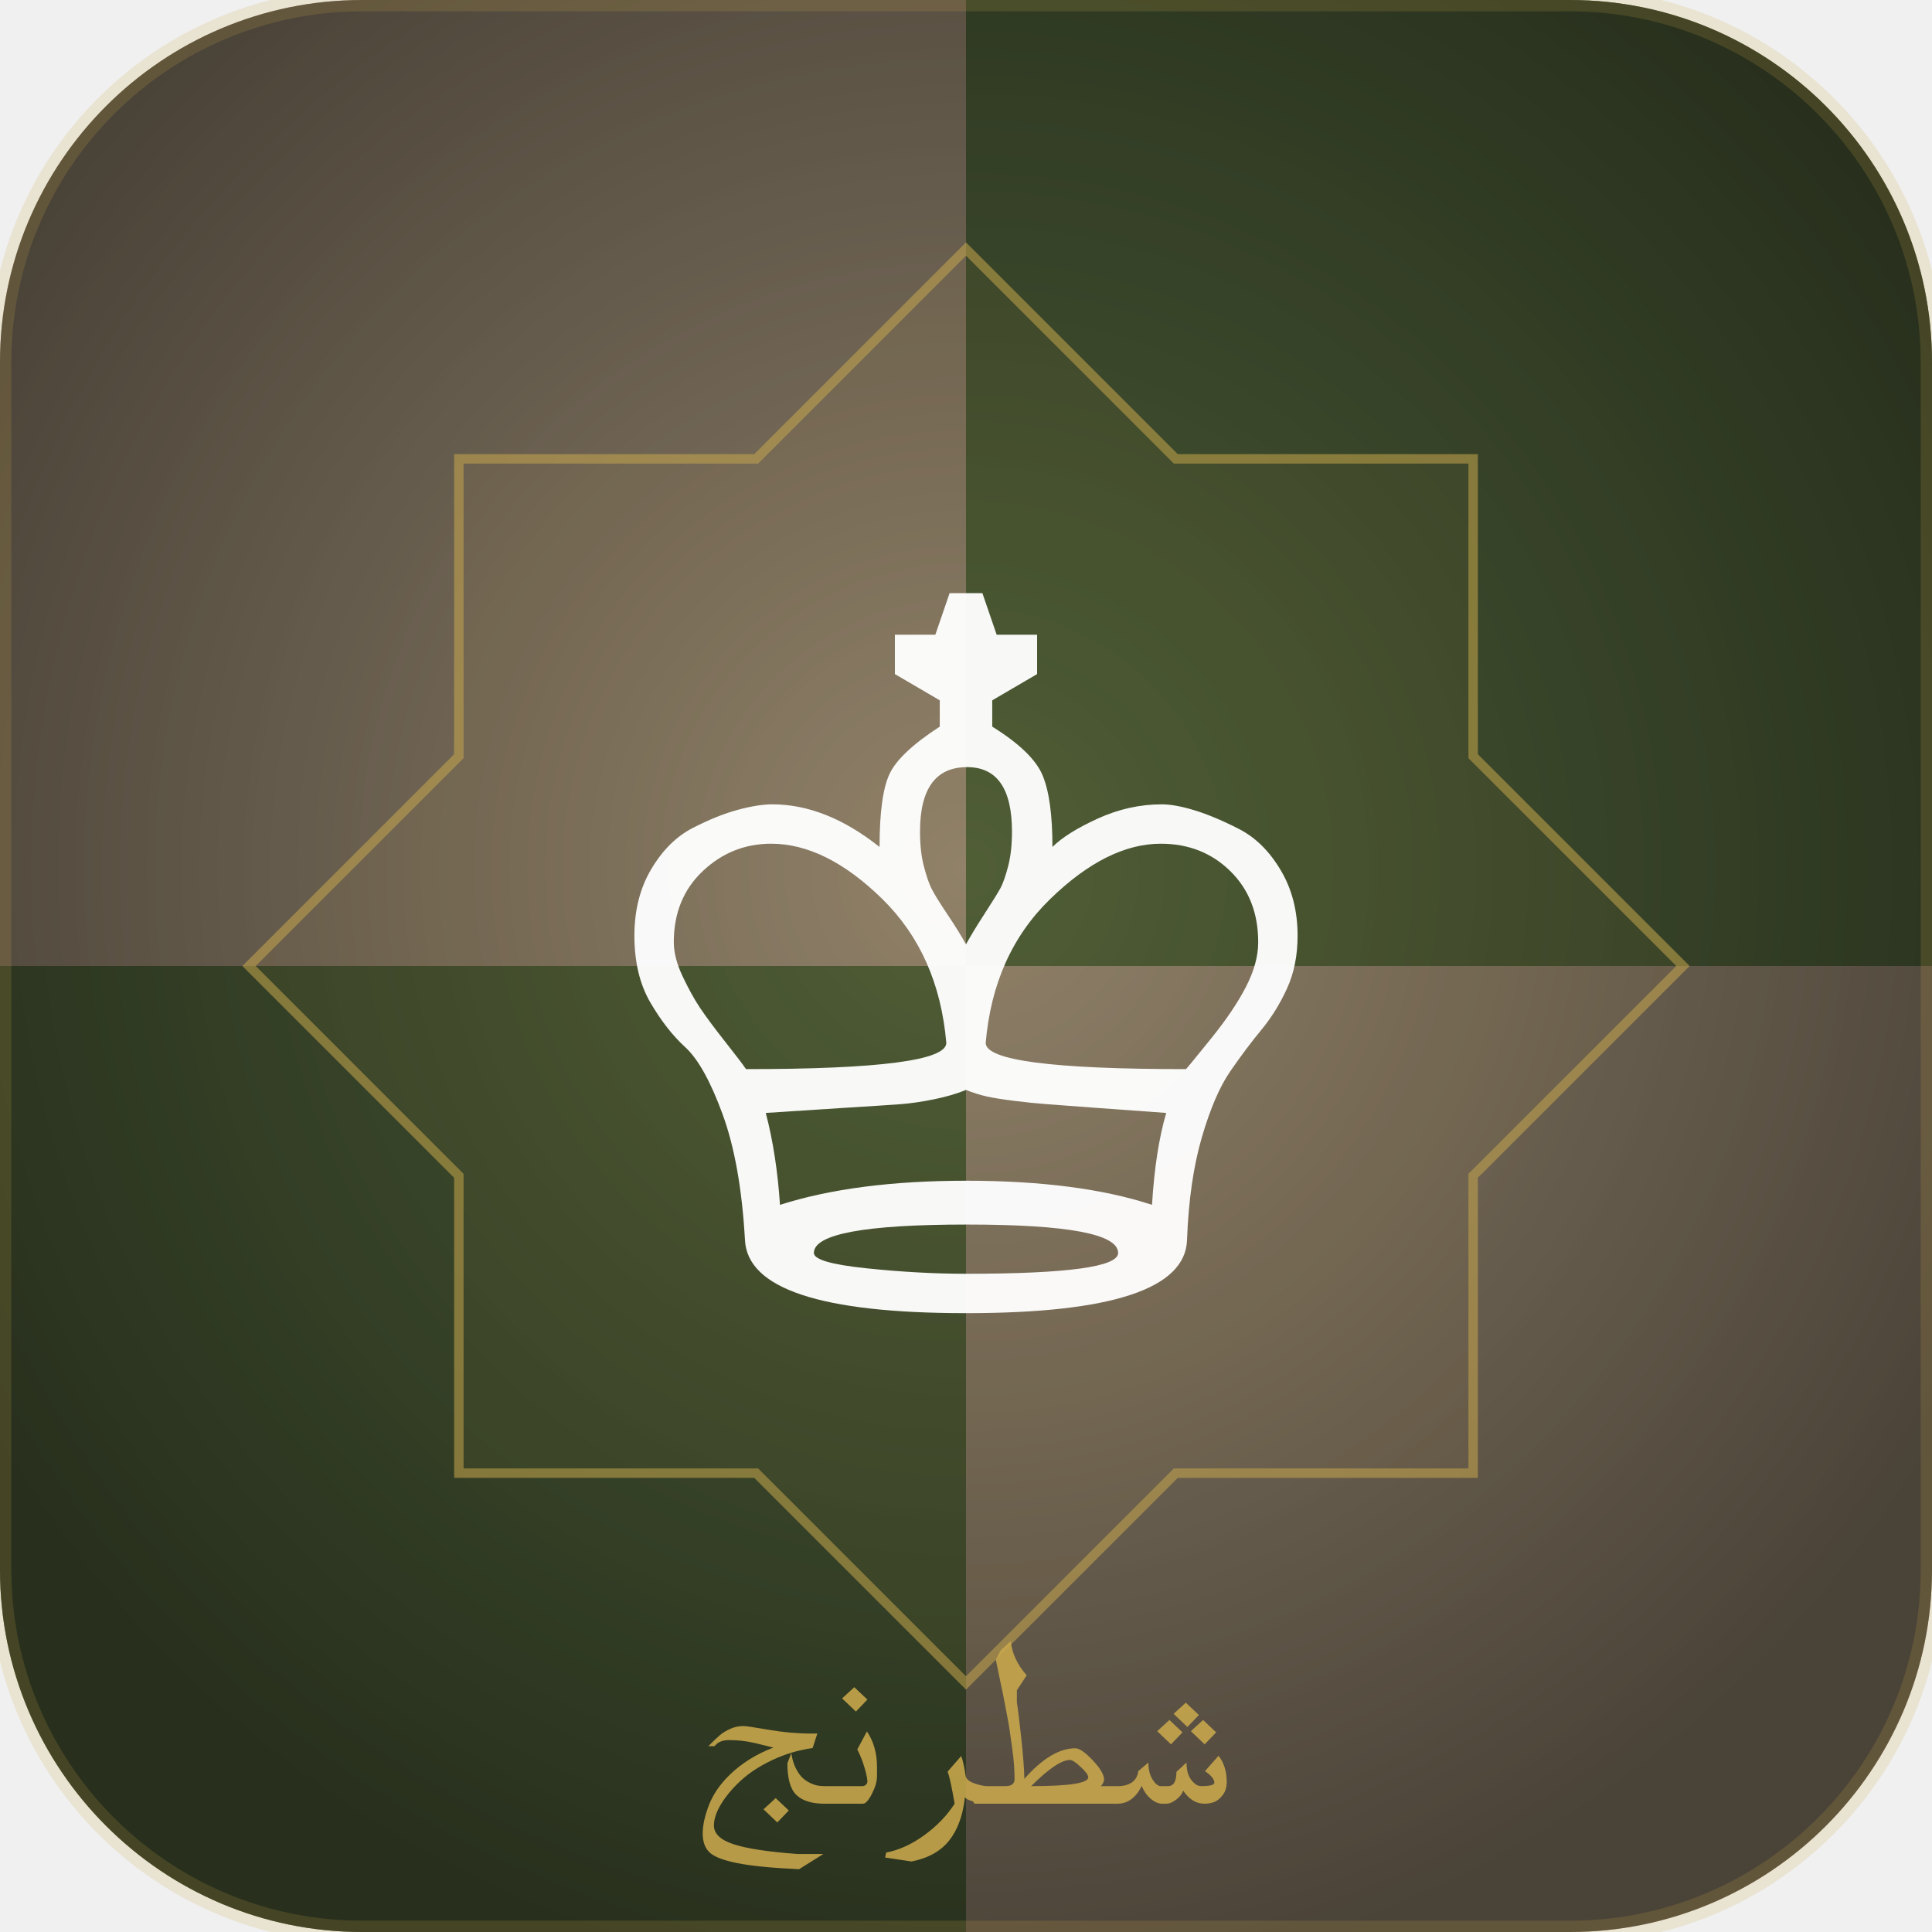
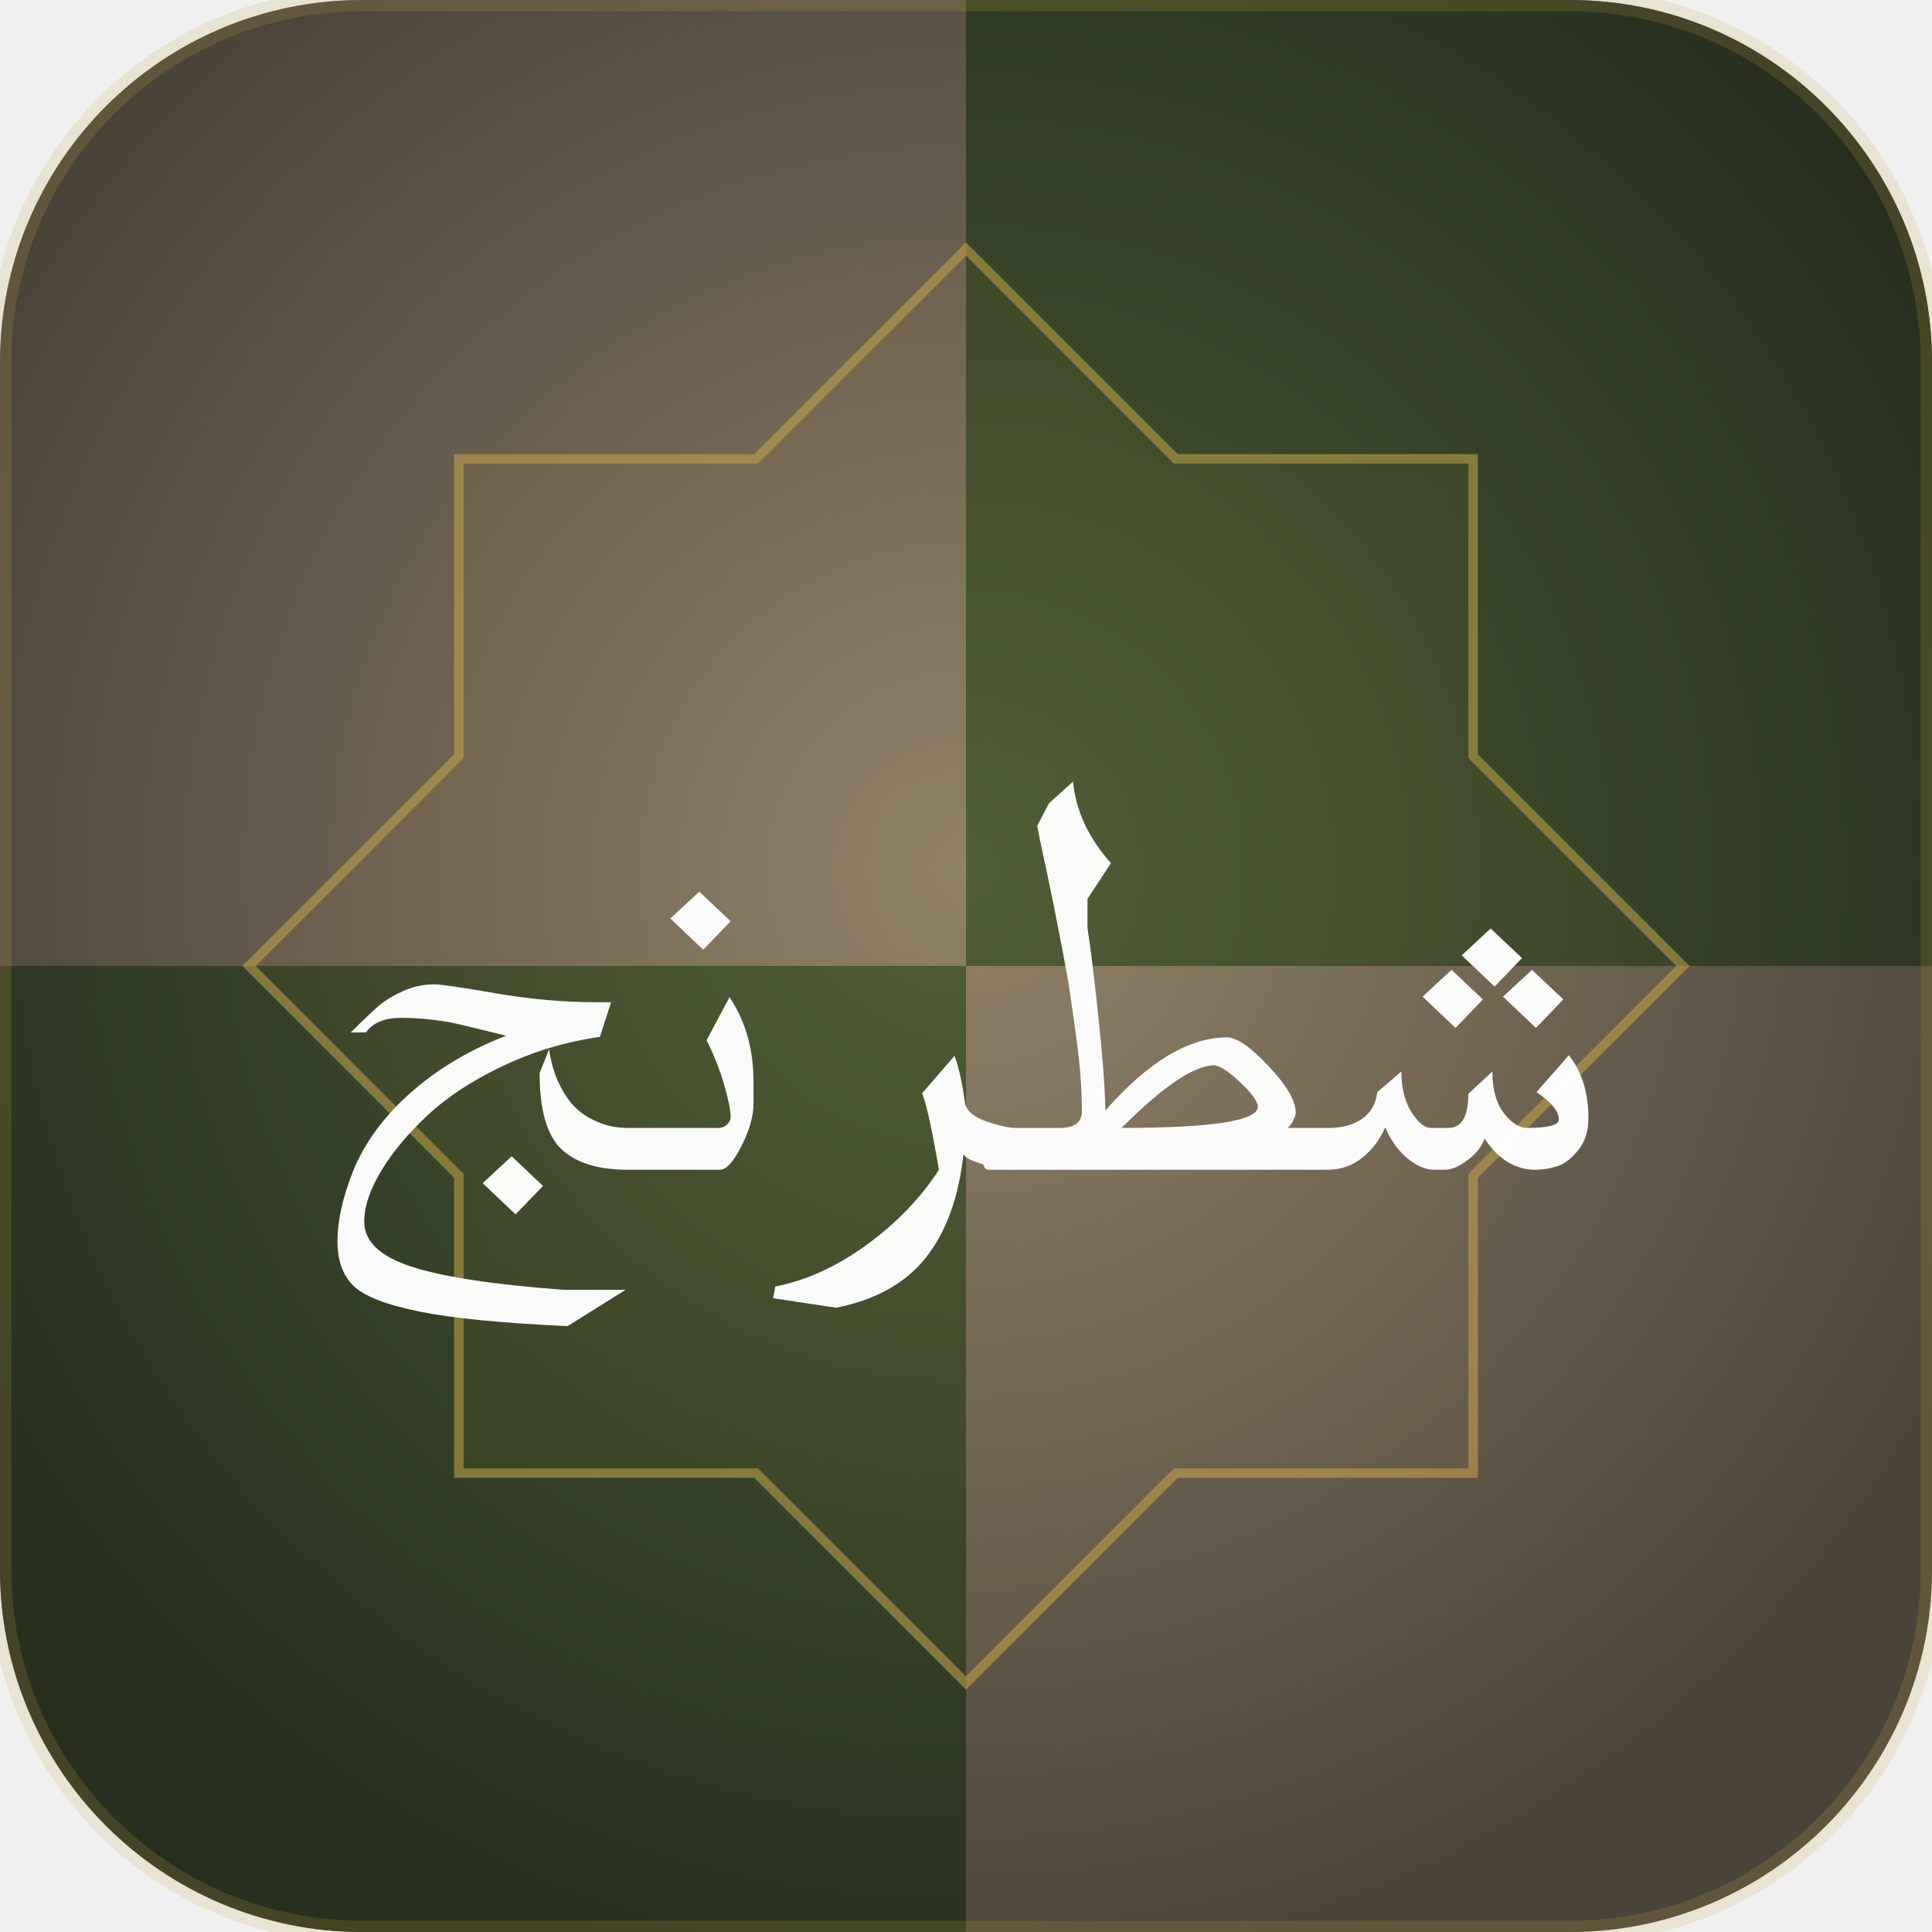
<svg xmlns="http://www.w3.org/2000/svg" viewBox="0 0 512 512">
  <defs>
    <clipPath id="clip">
      <rect width="512" height="512" rx="96" />
    </clipPath>
    <radialGradient id="vignette" cx="50%" cy="45%" r="58%">
      <stop offset="0%" stop-color="rgba(0,0,0,0)" />
      <stop offset="100%" stop-color="rgba(0,0,0,0.5)" />
    </radialGradient>
  </defs>
  <g clip-path="url(#clip)">
    <rect x="0" y="0" width="256" height="256" fill="#f0d9b5" />
    <rect x="256" y="0" width="256" height="256" fill="#769656" />
    <rect x="0" y="256" width="256" height="256" fill="#769656" />
    <rect x="256" y="256" width="256" height="256" fill="#f0d9b5" />
    <rect width="512" height="512" fill="url(#vignette)" />
    <rect width="512" height="512" fill="rgba(18,15,12,0.44)" />
    <polygon points="         256,66         311.6,121.6         390.4,121.6         390.4,200.4         446,256         390.4,311.6         390.4,390.4         311.6,390.4         256,446         200.4,390.4         121.6,390.4         121.6,311.6         66,256         121.6,200.4         121.6,121.6         200.4,121.6       " fill="rgba(201,168,76,0.10)" stroke="#c9a84c" stroke-width="2.5" stroke-linejoin="miter" opacity="0.55" />
-     <text x="256" y="348" font-size="290" text-anchor="middle" font-family="Georgia,'Times New Roman',serif" fill="#ffffff" opacity="0.96">♔</text>
-     <text x="256" y="478" font-size="62" text-anchor="middle" font-family="'Amiri','Scheherazade New','Traditional Arabic','Arabic Typesetting',serif" fill="#c9a84c" opacity="0.88">شطرنج</text>
+     <text x="256" y="310" font-size="148" text-anchor="middle" font-family="'Amiri','Scheherazade New','Traditional Arabic','Arabic Typesetting',serif" fill="#ffffff" opacity="0.97">شطرنج</text>
  </g>
  <rect width="512" height="512" rx="96" fill="none" stroke="rgba(201,168,76,0.18)" stroke-width="6" />
</svg>
